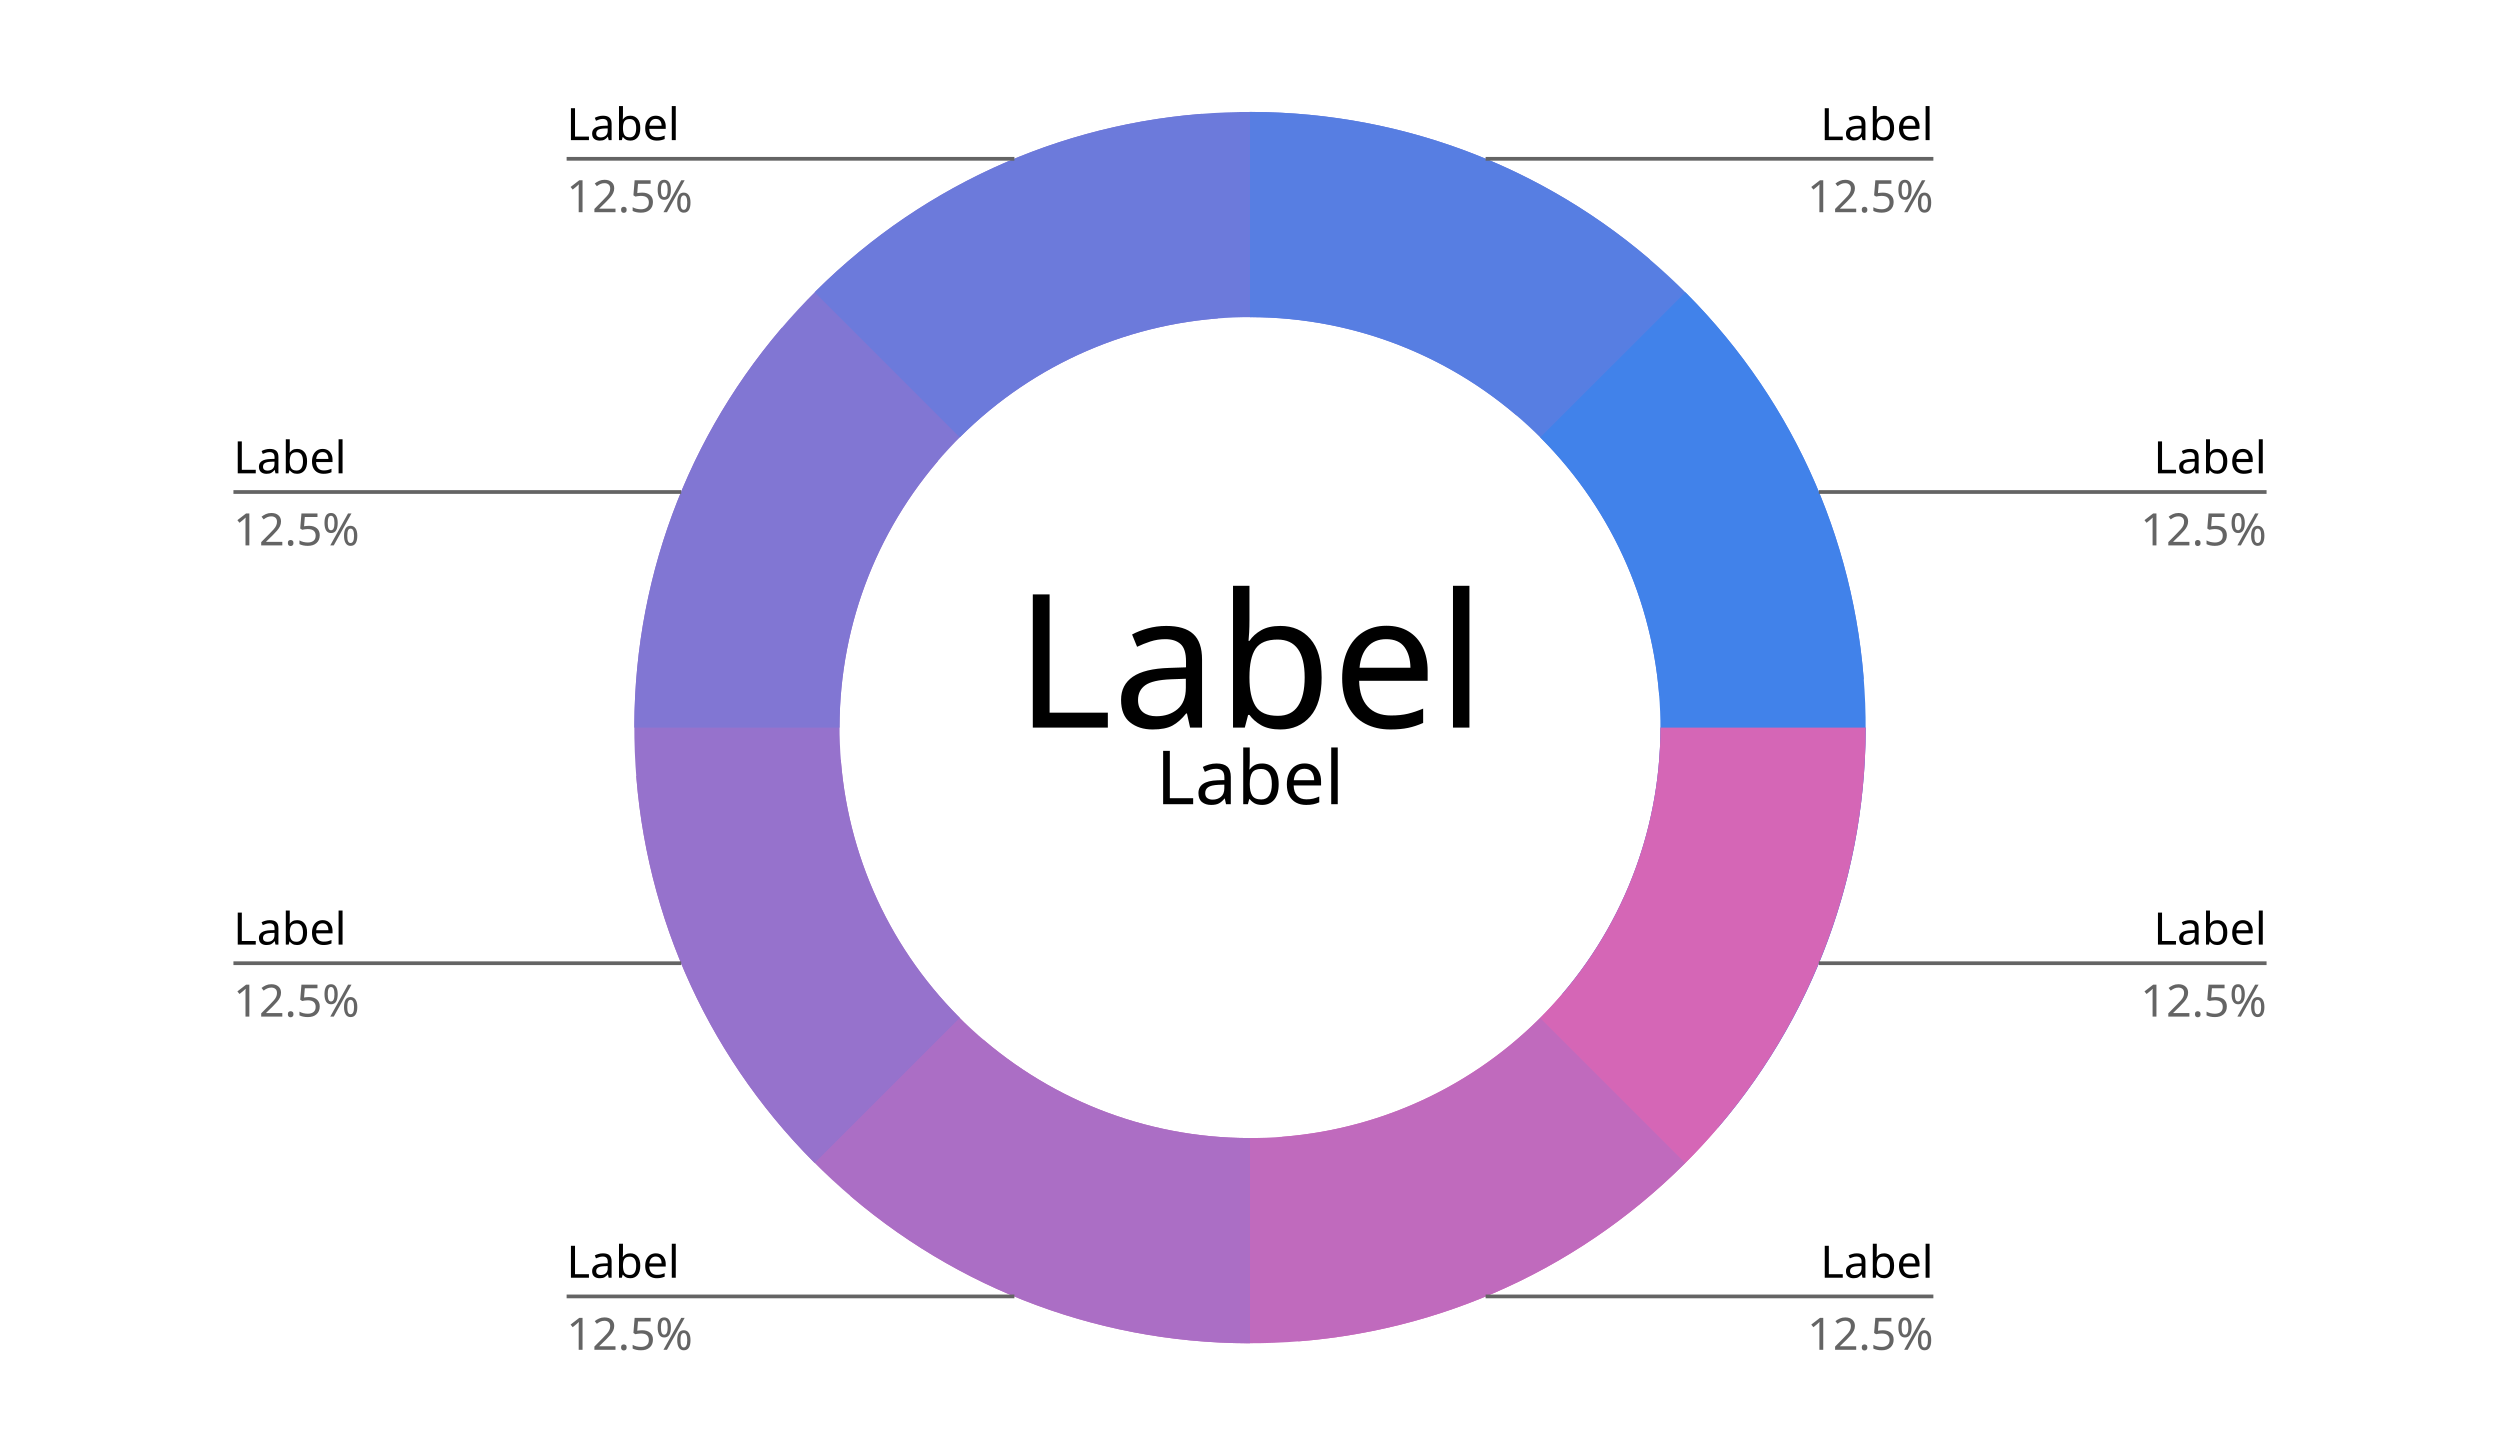
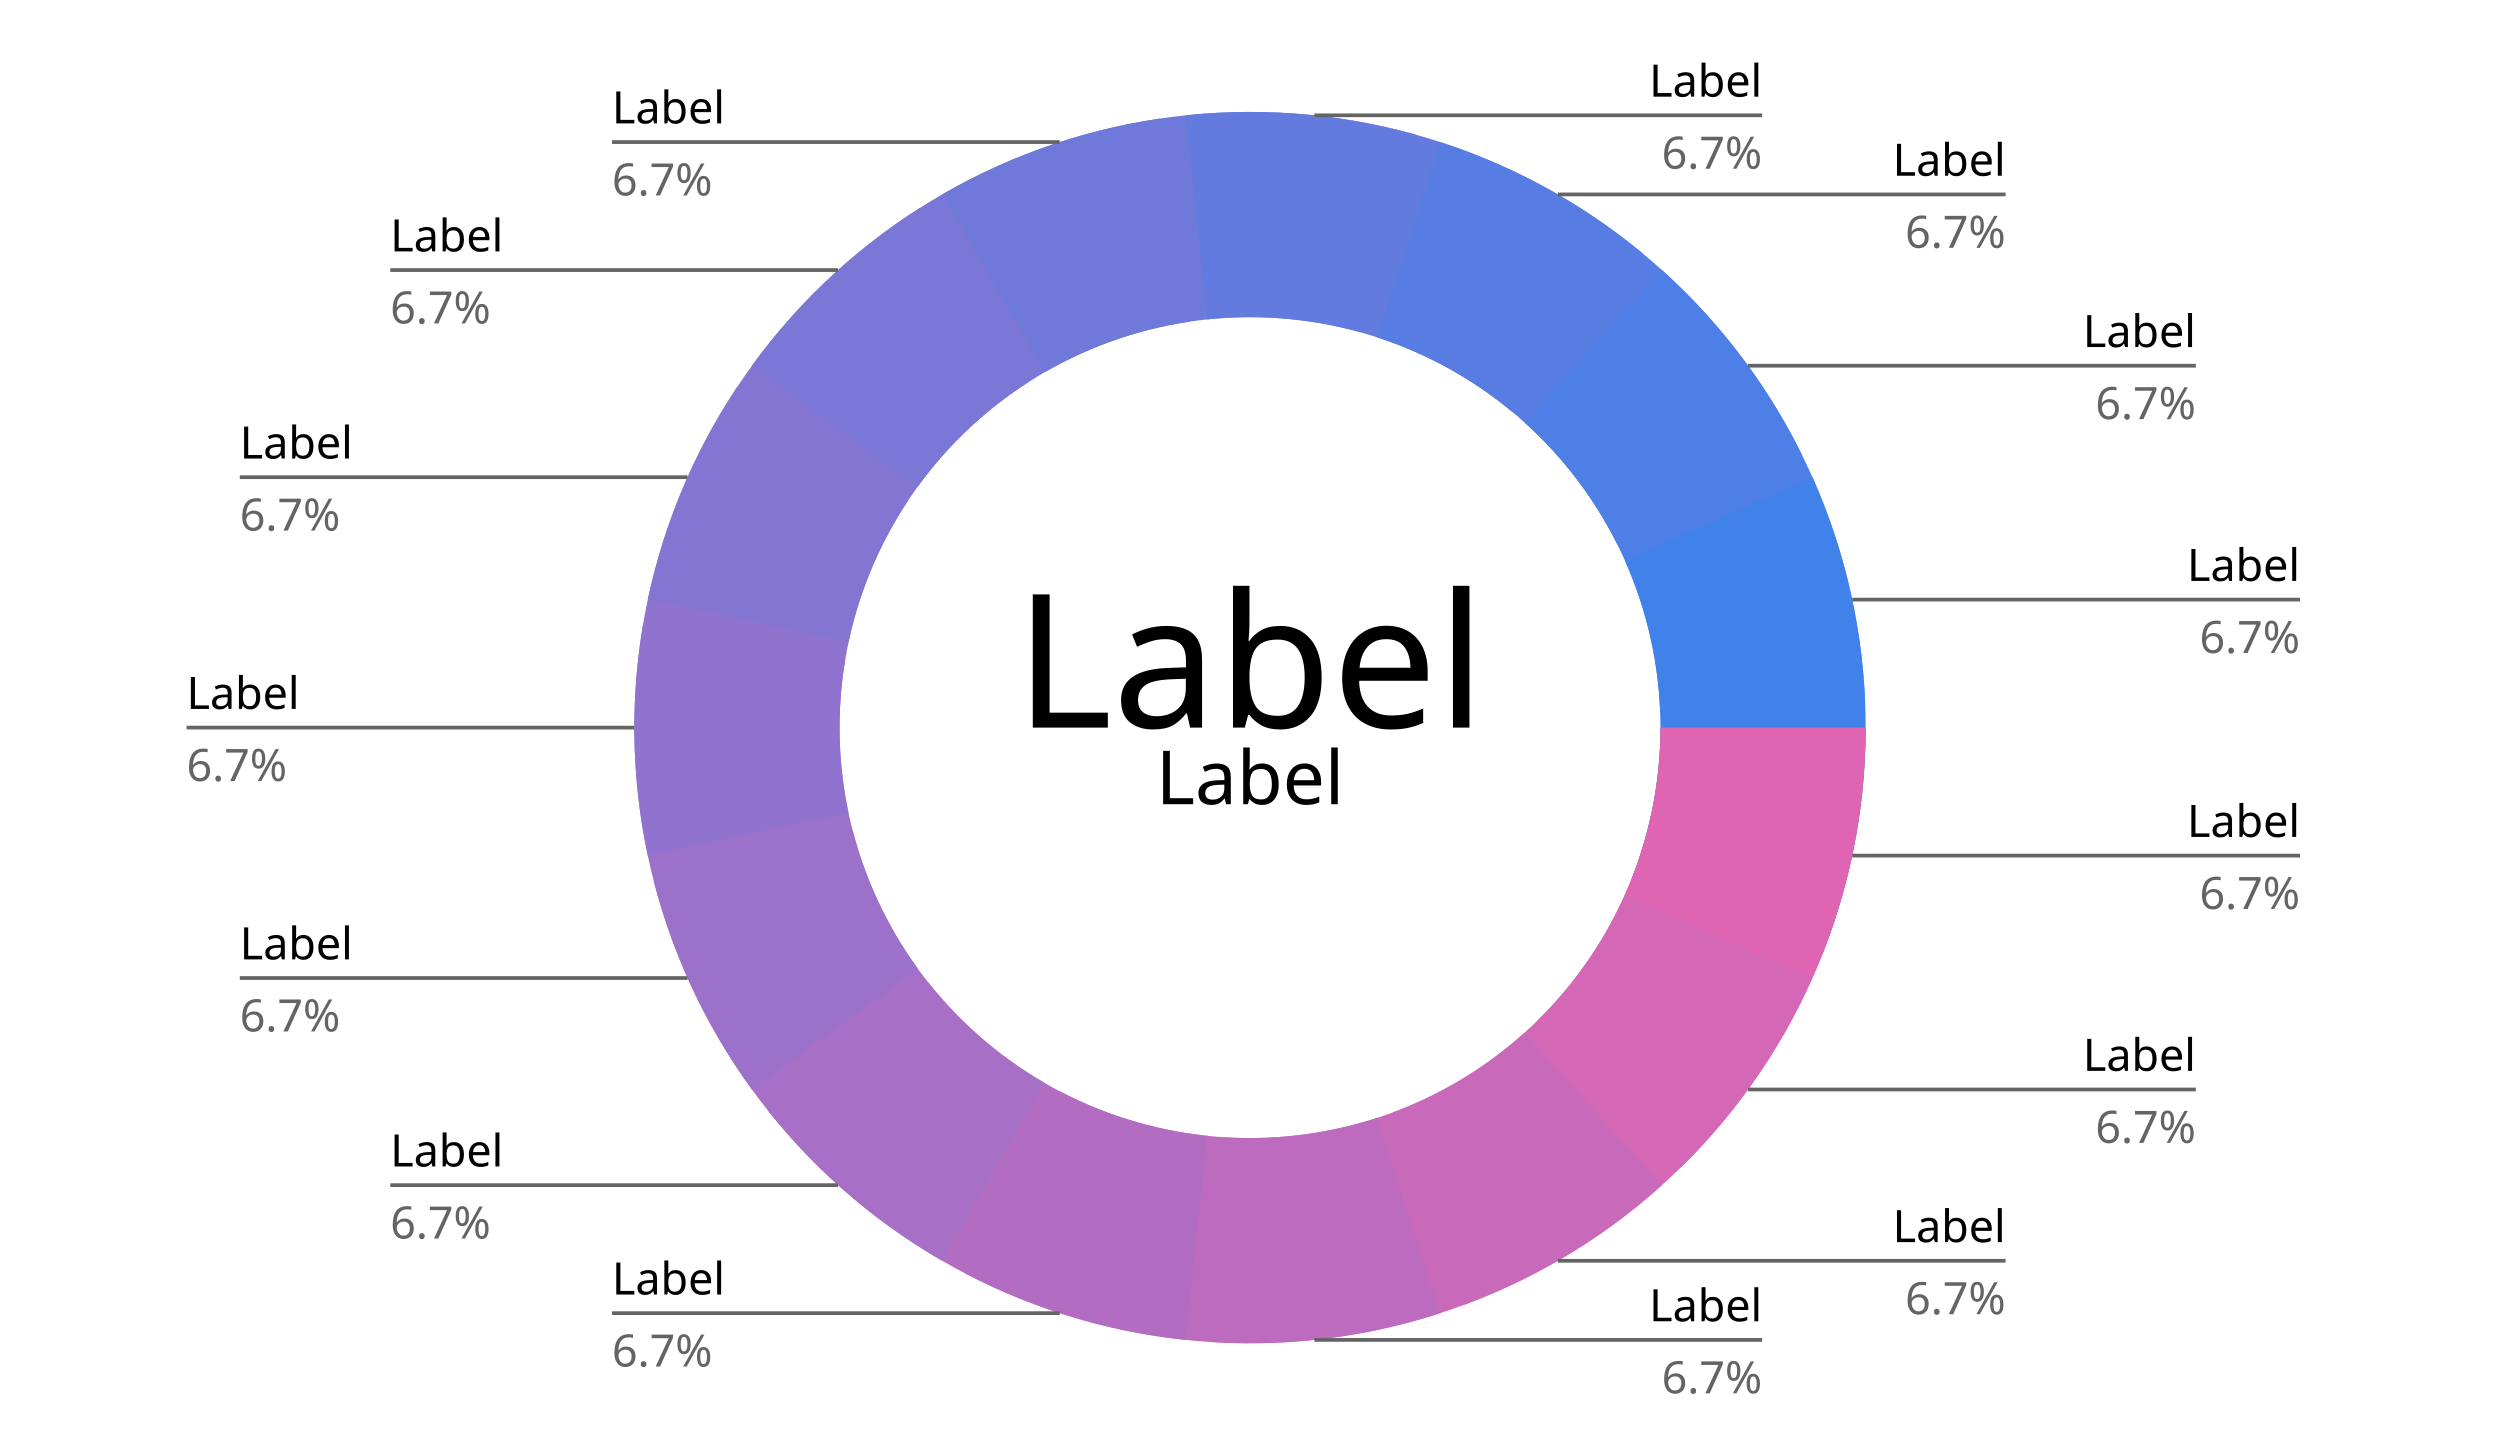
<svg xmlns="http://www.w3.org/2000/svg" style="font-family: sans-serif;" version="1.1" viewBox="0 0 670 390" stroke-width="1">
  <defs>
    <clipPath id="fuckyou">
      <rect x="15" y="15" width="640" height="360" />
    </clipPath>
  </defs>
  <g font-size="12">
    <g clip-path="url(#fuckyou)">
-       <path d="M 500 195 A 165 165 0 0 1 347.946 359.491 L 343.63 304.661 A 110 110 0 0 0 445 195" fill="#d566b6" />
-       <path d="M 451.673 311.673 A 165 165 0 0 1 227.841 320.467 L 263.561 278.645 A 110 110 0 0 0 412.782 272.782" fill="#c06abd" />
-       <path d="M 335 360 A 165 165 0 0 1 170.509 207.946 L 225.339 203.63 A 110 110 0 0 0 335 305" fill="#ab6ec5" />
-       <path d="M 218.327 311.673 A 165 165 0 0 1 209.533 87.841 L 251.355 123.561 A 110 110 0 0 0 257.218 272.782" fill="#9672cc" />
-       <path d="M 170 195 A 165 165 0 0 1 322.054 30.509 L 326.37 85.339 A 110 110 0 0 0 225 195" fill="#8176d3" />
-       <path d="M 218.327 78.327 A 165 165 0 0 1 442.159 69.533 L 406.439 111.355 A 110 110 0 0 0 257.218 117.218" fill="#6c7adb" />
-       <path d="M 335 30 A 165 165 0 0 1 499.491 182.054 L 444.661 186.37 A 110 110 0 0 0 335 85" fill="#577ee2" />
-       <path d="M 451.673 78.327 A 165 165 0 0 1 460.467 302.159 L 418.645 266.439 A 110 110 0 0 0 412.782 117.218" fill="#4182ea" />
-       <path d="M 500 195 A 165 165 0 0 1 451.673 311.673 L 412.782 272.782 A 110 110 0 0 0 445 195" fill="#d566b6" />
+       <path d="M 500 195 A 165 165 0 0 1 450.444 312.888 L 411.963 273.592 A 110 110 0 0 0 445 195" fill="#df65b2" />
+       <path d="M 485.735 262.112 A 165 165 0 0 1 392.514 349.652 L 373.343 298.101 A 110 110 0 0 0 435.49 239.741" fill="#d467b6" />
+       <path d="M 445.407 317.619 A 165 165 0 0 1 324.64 359.674 L 328.093 304.783 A 110 110 0 0 0 408.604 276.746" fill="#c969ba" />
+       <path d="M 385.988 351.924 A 165 165 0 0 1 258.556 341.224 L 284.037 292.482 A 110 110 0 0 0 368.992 299.616" fill="#bd6bbe" />
+       <path d="M 317.753 359.096 A 165 165 0 0 1 205.691 297.489 L 248.794 263.326 A 110 110 0 0 0 323.502 304.397" fill="#b26dc2" />
+       <path d="M 252.5 337.894 A 165 165 0 0 1 175.184 236.034 L 228.456 222.356 A 110 110 0 0 0 280 290.263" fill="#a76fc6" />
+       <path d="M 201.512 291.985 A 165 165 0 0 1 172.311 167.483 L 226.54 176.655 A 110 110 0 0 0 246.008 259.656" fill="#9c71ca" />
+       <path d="M 173.606 229.305 A 165 165 0 0 1 197.568 103.69 L 243.379 134.127 A 110 110 0 0 0 227.404 217.87" fill="#9073ce" />
+       <path d="M 173.606 160.695 A 165 165 0 0 1 246.589 55.686 L 276.059 102.124 A 110 110 0 0 0 227.404 172.13" fill="#8575d2" />
+       <path d="M 201.512 98.015 A 165 165 0 0 1 310.896 31.77 L 318.931 86.18 A 110 110 0 0 0 246.008 130.344" fill="#7a77d6" />
+       <path d="M 252.5 52.106 A 165 165 0 0 1 379.372 36.078 L 364.581 89.052 A 110 110 0 0 0 280 99.737" fill="#6f79da" />
+       <path d="M 317.753 30.904 A 165 165 0 0 1 440.175 67.865 L 405.117 110.244 A 110 110 0 0 0 323.502 85.603" fill="#637bde" />
+       <path d="M 385.988 38.076 A 165 165 0 0 1 482.792 121.635 L 433.528 146.09 A 110 110 0 0 0 368.992 90.384" fill="#587de2" />
+       <path d="M 445.407 72.381 A 165 165 0 0 1 499.855 188.09 L 444.904 190.394 A 110 110 0 0 0 408.604 113.254" fill="#4d7fe6" />
+       <path d="M 485.735 127.888 A 165 165 0 0 1 488.413 255.741 L 437.275 235.494 A 110 110 0 0 0 435.49 150.259" fill="#4182ea" />
+       <path d="M 500 195 A 165 165 0 0 1 485.735 262.112 L 435.49 239.741 A 110 110 0 0 0 445 195" fill="#df65b2" />
      <g stroke="black">
        <g stroke="#646464">
-           <line x1="487.44" y1="258.143" x2="607.44" y2="258.143" />
-           <line x1="398.143" y1="347.44" x2="518.143" y2="347.44" />
-           <line x1="271.857" y1="347.44" x2="151.857" y2="347.44" />
-           <line x1="182.56" y1="258.143" x2="62.56" y2="258.143" />
-           <line x1="182.56" y1="131.857" x2="62.56" y2="131.857" />
-           <line x1="271.857" y1="42.56" x2="151.857" y2="42.56" />
-           <line x1="398.143" y1="42.56" x2="518.143" y2="42.56" />
-           <line x1="487.44" y1="131.857" x2="607.44" y2="131.857" />
+           <line x1="496.394" y1="229.305" x2="616.394" y2="229.305" />
+           <line x1="468.488" y1="291.985" x2="588.488" y2="291.985" />
+           <line x1="417.5" y1="337.894" x2="537.5" y2="337.894" />
+           <line x1="352.247" y1="359.096" x2="472.247" y2="359.096" />
+           <line x1="284.012" y1="351.924" x2="164.012" y2="351.924" />
+           <line x1="224.593" y1="317.619" x2="104.593" y2="317.619" />
+           <line x1="184.265" y1="262.112" x2="64.265" y2="262.112" />
+           <line x1="170" y1="195" x2="50" y2="195" />
+           <line x1="184.265" y1="127.888" x2="64.265" y2="127.888" />
+           <line x1="224.593" y1="72.381" x2="104.593" y2="72.381" />
+           <line x1="284.012" y1="38.076" x2="164.012" y2="38.076" />
+           <line x1="352.247" y1="30.904" x2="472.247" y2="30.904" />
+           <line x1="417.5" y1="52.106" x2="537.5" y2="52.106" />
+           <line x1="468.488" y1="98.015" x2="588.488" y2="98.015" />
+           <line x1="496.394" y1="160.695" x2="616.394" y2="160.695" />
        </g>
      </g>
      <g text-anchor="end">
-         <text x="607.44" y="253.143">Label</text>
-         <text x="518.143" y="342.44">Label</text>
+         <text x="616.394" y="224.305">Label</text>
+         <text x="588.488" y="286.985">Label</text>
+         <text x="537.5" y="332.894">Label</text>
+         <text x="472.247" y="354.096">Label</text>
      </g>
-       <text x="151.857" y="342.44">Label</text>
-       <text x="62.56" y="253.143">Label</text>
-       <text x="62.56" y="126.857">Label</text>
-       <text x="151.857" y="37.56">Label</text>
+       <text x="164.012" y="346.924">Label</text>
+       <text x="104.593" y="312.619">Label</text>
+       <text x="64.265" y="257.112">Label</text>
+       <text x="50" y="190">Label</text>
+       <text x="64.265" y="122.888">Label</text>
+       <text x="104.593" y="67.381">Label</text>
+       <text x="164.012" y="33.076">Label</text>
      <g text-anchor="end">
-         <text x="518.143" y="37.56">Label</text>
-         <text x="607.44" y="126.857">Label</text>
+         <text x="472.247" y="25.904">Label</text>
+         <text x="537.5" y="47.106">Label</text>
+         <text x="588.488" y="93.015">Label</text>
+         <text x="616.394" y="155.695">Label</text>
      </g>
      <g fill="#646464" dominant-baseline="hanging">
        <g text-anchor="end">
-           <text x="607.44" y="263.143">     12.5%</text>
-           <text x="518.143" y="352.44">     12.5%</text>
+           <text x="616.394" y="234.305">      6.7%</text>
+           <text x="588.488" y="296.985">      6.7%</text>
+           <text x="537.5" y="342.894">      6.7%</text>
+           <text x="472.247" y="364.096">      6.7%</text>
        </g>
-         <text x="151.857" y="352.44">     12.5%</text>
-         <text x="62.56" y="263.143">     12.5%</text>
-         <text x="62.56" y="136.857">     12.5%</text>
-         <text x="151.857" y="47.56">     12.5%</text>
+         <text x="164.012" y="356.924">      6.7%</text>
+         <text x="104.593" y="322.619">      6.7%</text>
+         <text x="64.265" y="267.112">      6.7%</text>
+         <text x="50" y="200">      6.7%</text>
+         <text x="64.265" y="132.888">      6.7%</text>
+         <text x="104.593" y="77.381">      6.7%</text>
+         <text x="164.012" y="43.076">      6.7%</text>
        <g text-anchor="end">
-           <text x="518.143" y="47.56">     12.5%</text>
-           <text x="607.44" y="136.857">     12.5%</text>
+           <text x="472.247" y="35.904">      6.7%</text>
+           <text x="537.5" y="57.106">      6.7%</text>
+           <text x="588.488" y="103.015">      6.7%</text>
+           <text x="616.394" y="165.695">      6.7%</text>
        </g>
      </g>
    </g>
    <g text-anchor="middle" font-size="50">
      <text x="335" y="195">Label</text>
      <g dominant-baseline="hanging" font-size="20">
        <text x="335" y="200">Label</text>
      </g>
    </g>
  </g>
</svg>
